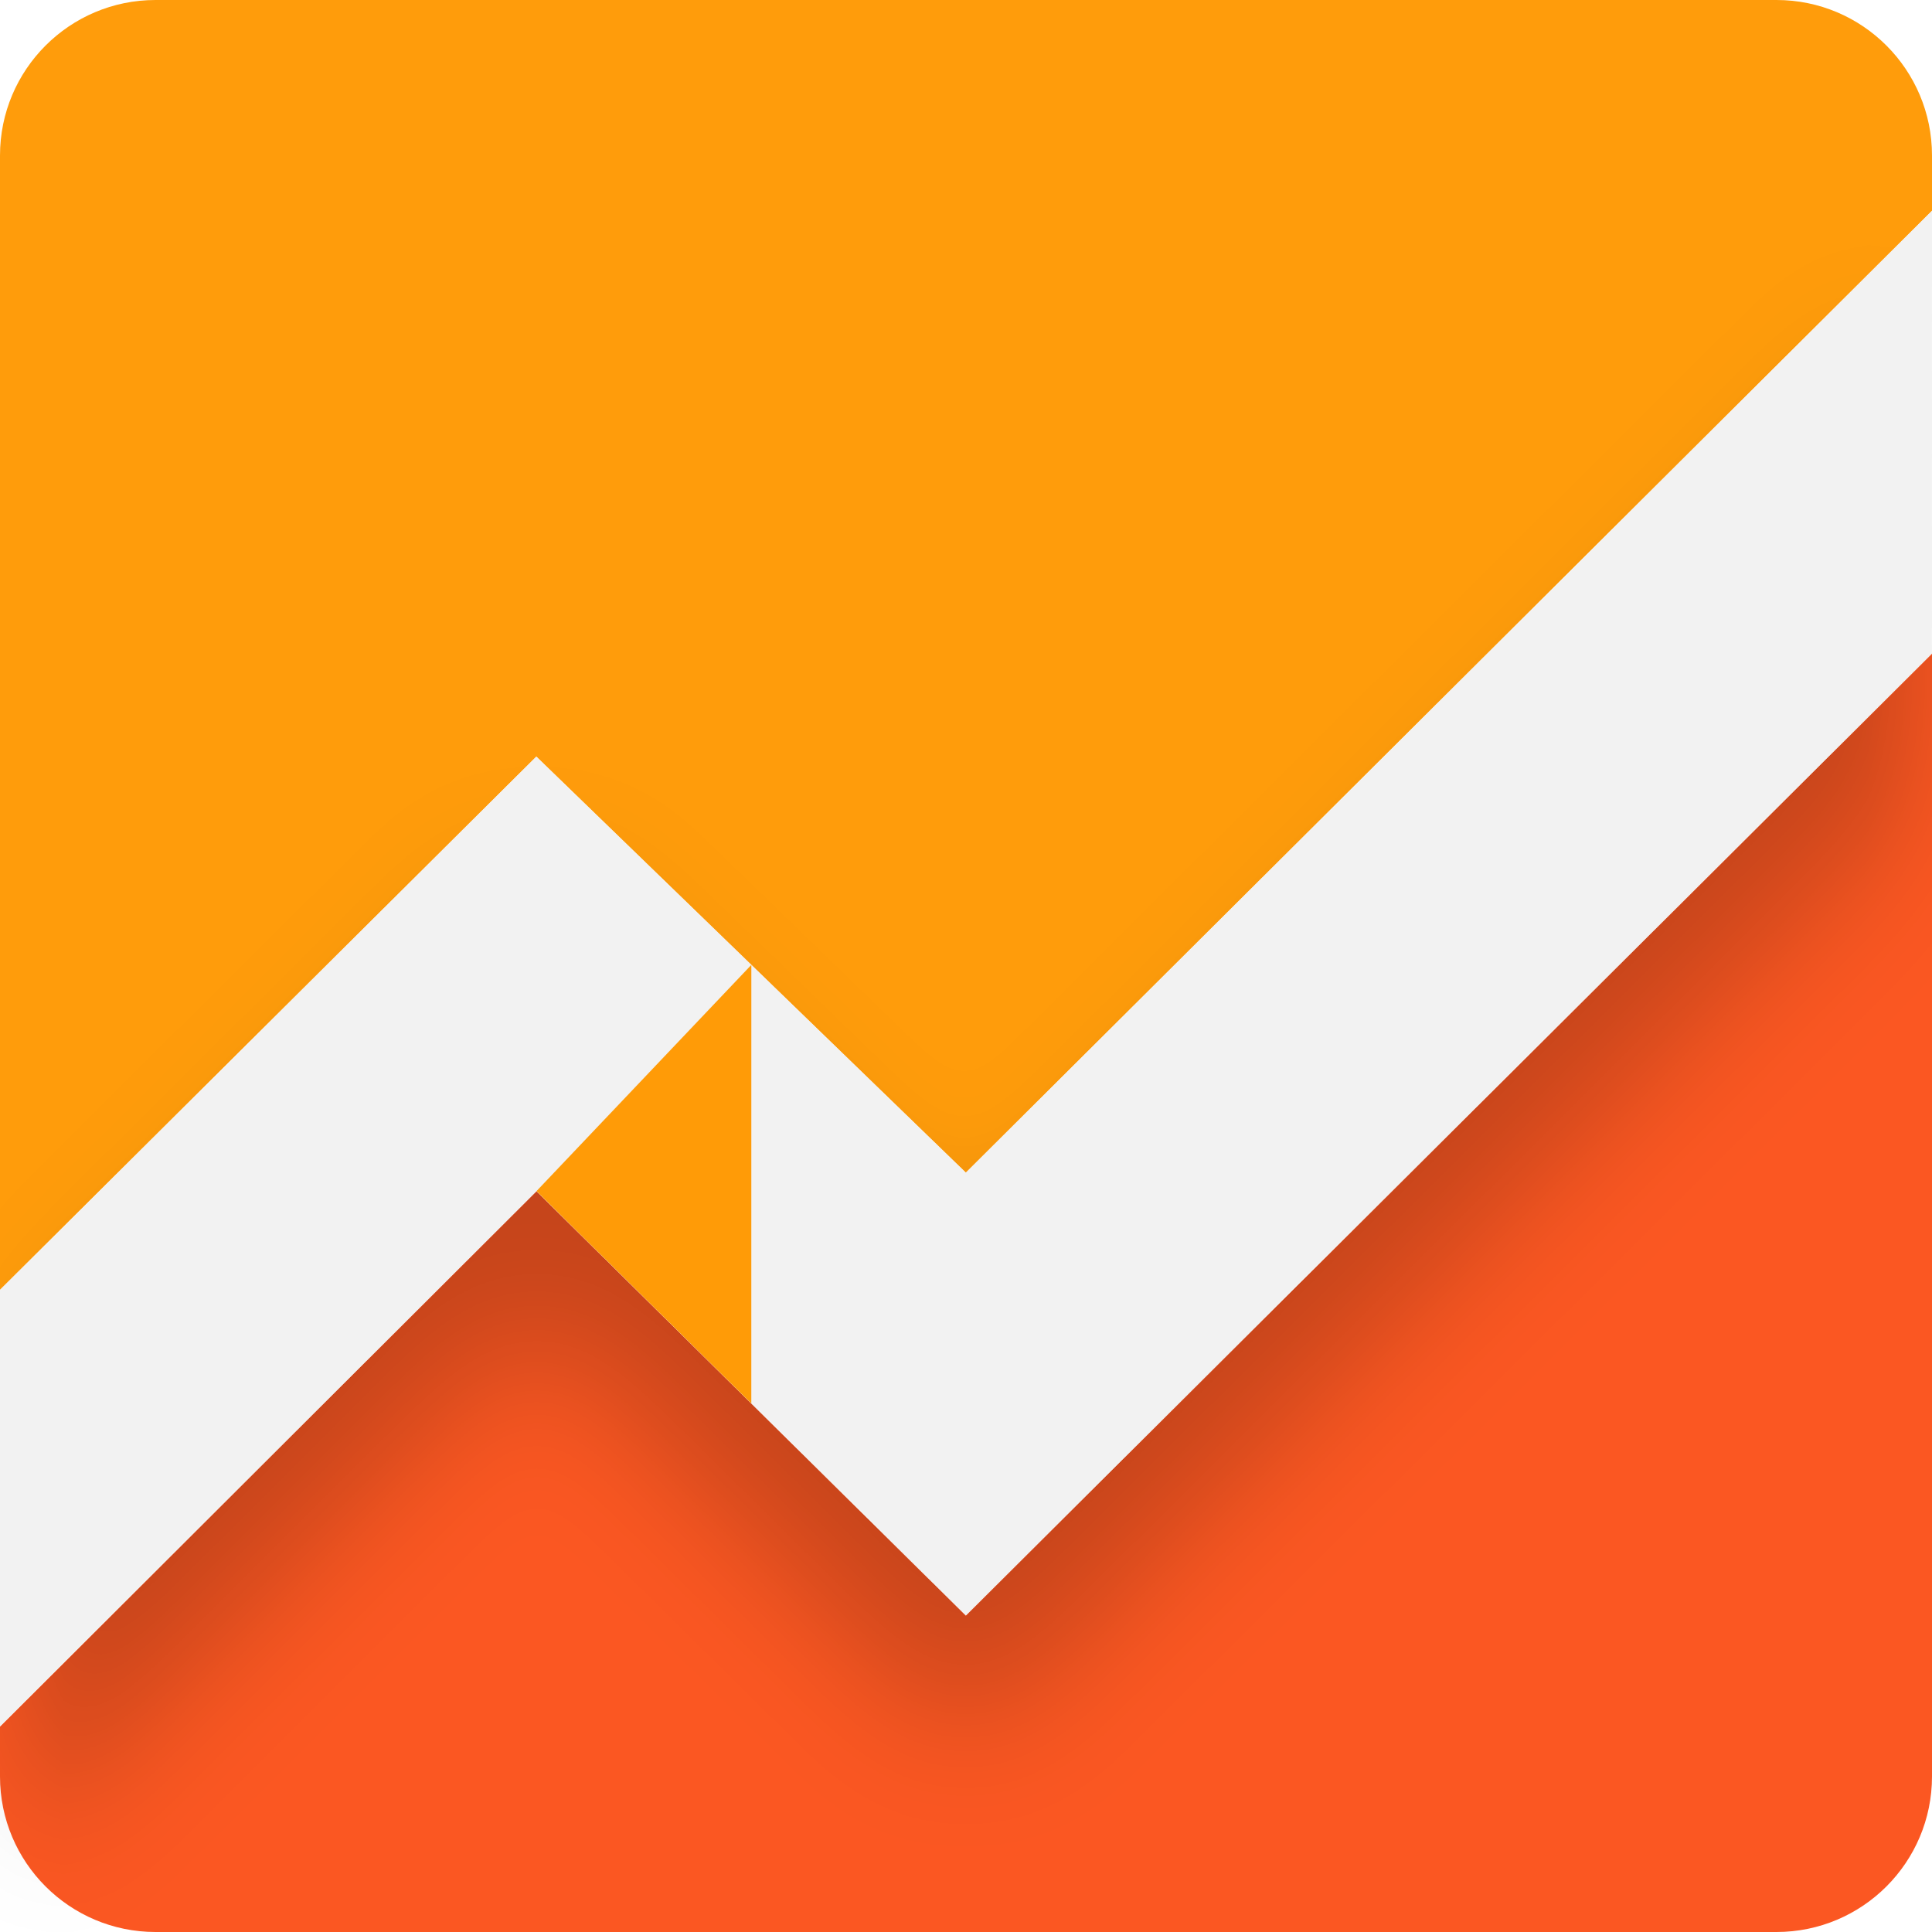
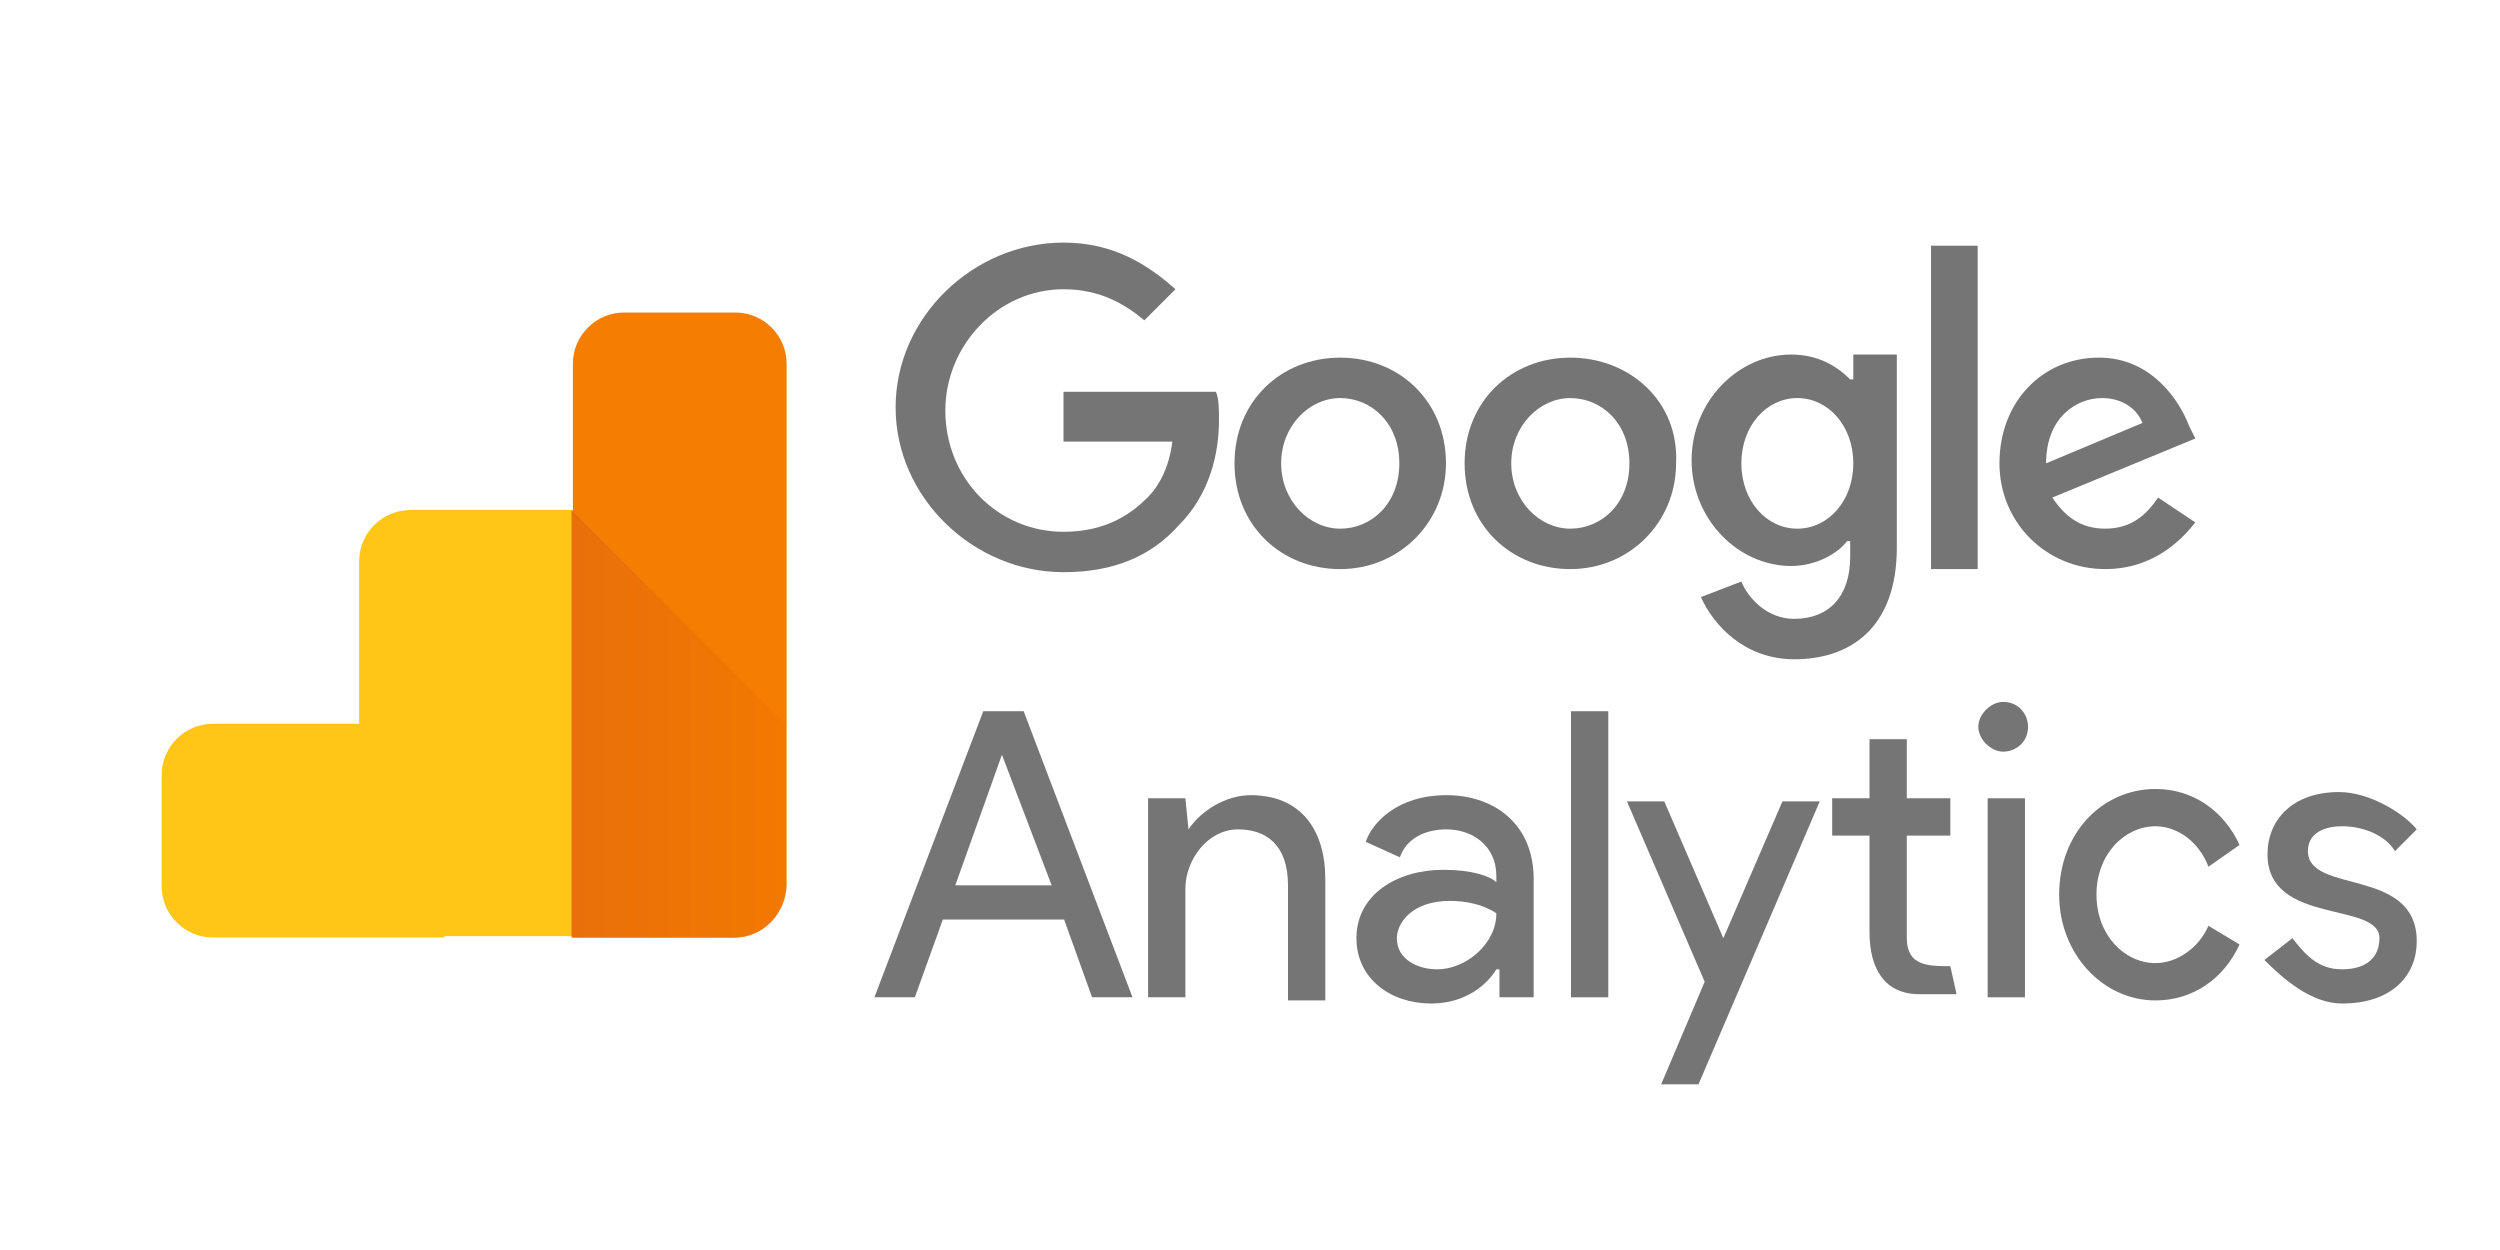
- <svg xmlns="http://www.w3.org/2000/svg" width="2500" height="2500" viewBox="0 0 256 256" preserveAspectRatio="xMidYMid">
-   <defs>
-     <filter x="-50%" y="-50%" width="200%" height="200%" filterUnits="objectBoundingBox" id="a">
-       <feOffset dy="16" in="SourceAlpha" result="shadowOffsetOuter1" />
-       <feGaussianBlur stdDeviation="9" in="shadowOffsetOuter1" result="shadowBlurOuter1" />
-       <feColorMatrix values="0 0 0 0 0 0 0 0 0 0 0 0 0 0 0 0 0 0 0.215 0" in="shadowBlurOuter1" result="shadowMatrixOuter1" />
-       <feMerge>
-         <feMergeNode in="shadowMatrixOuter1" />
-         <feMergeNode in="SourceGraphic" />
-       </feMerge>
-     </filter>
-   </defs>
-   <path d="M127.979 155.387L256 27.93v-7.323C256 9.227 246.773 0 235.392 0H20.608C9.227 0 0 9.227 0 20.608v150.304l71.067-70.656 56.912 55.13" fill="#FF9C0B" />
-   <path d="M71.088 157.83L0 228.767v6.624C0 246.773 9.227 256 20.608 256h214.784c11.381 0 20.608-9.227 20.608-20.608V86.597L127.979 214.053 71.088 157.83" fill="#FB5722" />
-   <path d="M0 170.912l71.067-70.656 56.912 55.13L256 27.932l-.021 58.682-128 127.44-56.891-56.224L0 228.768v-57.856" fill="#F2F2F2" filter="url(#a)" />
-   <path d="M99.552 185.968l.005-58.117-28.469 29.978 28.464 28.139" fill="#FF9B07" />
+ <svg xmlns="http://www.w3.org/2000/svg" version="1.1" id="Layer_1" x="0px" y="0px" viewBox="26 -29 120 60" xml:space="preserve" width="120" height="60">
+   <defs id="defs4394" />
+   <style type="text/css" id="style4345">
+ 	.st0{fill:#F9F9F9;stroke:#EAEAEA;stroke-width:3.993;stroke-miterlimit:10;}
+ 	.st1{fill:#757575;}
+ 	.st2{fill-rule:evenodd;clip-rule:evenodd;fill:#757575;}
+ 	.st3{fill-rule:evenodd;clip-rule:evenodd;fill:#FFC517;}
+ 	.st4{fill-rule:evenodd;clip-rule:evenodd;fill:#F57E02;}
+ 	.st5{fill-rule:evenodd;clip-rule:evenodd;fill:url(#SVGID_1_);}
+ </style>
+   <linearGradient id="SVGID_1_" gradientUnits="userSpaceOnUse" x1="103.252" y1="39.101" x2="119.015" y2="39.101" gradientTransform="matrix(2.72051,0,0,2.72051,-107.0329,-179.0234)">
+     <stop offset="0" style="stop-color:#E96F0B" id="stop4386" />
+     <stop offset="1" style="stop-color:#F37901" id="stop4388" />
+   </linearGradient>
+   <g id="g4520" transform="matrix(0.2386871,0,0,0.2386871,11.96806,23.08122)">
+     <path id="path4381" d="m 148.151,-29.667 -7.073,0 -39.447,0 c -5.713,0 -10.338,-4.625 -10.338,-10.338 l 0,-22.308 c 0,-5.713 4.625,-10.338 10.338,-10.338 l 29.382,0 0,-32.646 c 0,-5.713 4.625,-10.338 10.338,-10.338 l 32.646,0 0,85.696 -25.845,0 z" class="st3" style="clip-rule:evenodd;fill:#ffc517;fill-rule:evenodd" />
+     <path id="path4383" d="m 206.642,-29.667 -32.646,0 0,-115.35 c 0,-5.713 4.625,-10.338 10.338,-10.338 l 22.308,0 c 5.713,0 10.338,4.625 10.338,10.338 l 0,105.012 c -0.272,5.713 -4.897,10.338 -10.338,10.338 z" class="st4" style="clip-rule:evenodd;fill:#f57e02;fill-rule:evenodd" />
+     <path id="path4390" d="m 216.708,-72.651 0,32.646 c 0,5.713 -4.625,10.338 -10.338,10.338 l -32.646,0 0,-85.968 42.984,42.984 z" class="st5" style="clip-rule:evenodd;fill:url(#SVGID_1_);fill-rule:evenodd" />
+   </g>
+   <g id="g4593" transform="translate(-170.1271,2.144068)">
+     <path id="path4349-6" d="m 244.22,5.084 0,0 2.388,6.269 -4.627,0 2.239,-6.269 z m -0.896,-2.09 -5.224,13.731 1.94,0 1.343,-3.731 5.821,0 1.343,3.731 1.94,0 -5.224,-13.731 -1.94,0 z" class="st1" style="fill:#757575" />
+     <path id="path4351-5" d="m 271.534,16.726 1.791,0 0,-13.731 -1.791,0 0,13.731 z" class="st1" style="fill:#757575" />
+     <path id="path4353-2" d="m 253.175,8.666 0,0 c 0.597,-0.896 1.791,-1.642 2.985,-1.642 2.388,0 3.582,1.642 3.582,4.03 l 0,5.821 -1.791,0 0,-5.522 c 0,-1.94 -1.045,-2.687 -2.388,-2.687 -1.493,0 -2.537,1.493 -2.537,2.836 l 0,5.224 -1.791,0 0,-9.552 1.791,0 0.149,1.493 z" class="st1" style="fill:#757575" />
+     <path id="path4355-6" d="m 261.235,13.89 c 0,-2.09 1.94,-3.284 4.179,-3.284 1.343,0 2.239,0.299 2.537,0.597 l 0,-0.299 c 0,-1.493 -1.194,-2.239 -2.388,-2.239 -1.045,0 -1.94,0.448 -2.239,1.343 L 261.683,9.263 c 0.299,-0.896 1.493,-2.239 3.881,-2.239 2.239,0 4.179,1.343 4.179,4.03 l 0,5.672 -1.642,0 0,-1.343 -0.149,0 c -0.448,0.746 -1.493,1.642 -3.134,1.642 -1.94,0 -3.582,-1.194 -3.582,-3.134 m 6.716,-1.194 c 0,0 -0.746,-0.597 -2.239,-0.597 -1.791,0 -2.537,1.045 -2.537,1.791 0,1.045 1.045,1.493 1.94,1.493 1.343,0 2.836,-1.194 2.836,-2.687" class="st1" style="fill:#757575" />
+     <path id="path4357-5" d="m 275.862,20.905 0,0 2.09,-4.925 -3.731,-8.657 1.791,0 2.836,6.567 2.836,-6.567 1.791,0 -5.821,13.582 -1.791,0 0,0 z" class="st2" style="clip-rule:evenodd;fill:#757575;fill-rule:evenodd" />
+     <path id="path4359-8" d="m 302.131,10.457 c -0.448,-1.194 -1.493,-1.94 -2.537,-1.94 -1.493,0 -2.836,1.343 -2.836,3.284 0,1.94 1.343,3.284 2.836,3.284 1.045,0 2.09,-0.746 2.537,-1.791 l 1.493,0.896 c -0.746,1.642 -2.239,2.687 -4.03,2.687 -2.537,0 -4.627,-2.239 -4.627,-5.075 0,-2.985 2.09,-5.075 4.627,-5.075 1.791,0 3.284,1.045 4.03,2.687 l -1.493,1.045 z" class="st2" style="clip-rule:evenodd;fill:#757575;fill-rule:evenodd" />
+     <path id="path4361-7" d="m 308.549,17.024 c 2.388,0 3.582,-1.343 3.582,-2.985 0,-3.582 -5.224,-2.239 -5.224,-4.328 0,-0.746 0.597,-1.194 1.642,-1.194 1.045,0 2.09,0.448 2.537,1.194 l 1.045,-1.045 c -0.597,-0.746 -2.239,-1.791 -3.731,-1.791 -2.239,0 -3.433,1.343 -3.433,2.985 0,3.433 5.373,2.239 5.373,4.03 0,0.896 -0.597,1.493 -1.791,1.493 -1.194,0 -1.791,-0.746 -2.388,-1.493 l -1.343,1.045 c 0.896,0.896 2.239,2.09 3.731,2.09 z" class="st1" style="fill:#757575" />
+     <path id="path4363-9" d="m 291.534,16.726 1.791,0 0,-9.552 -1.791,0 0,9.552 z" class="st1" style="fill:#757575" />
+     <path id="path4365-6" d="m 292.28,2.547 c 0.746,0 1.194,0.597 1.194,1.194 0,0.746 -0.597,1.194 -1.194,1.194 -0.597,0 -1.194,-0.597 -1.194,-1.194 0,-0.597 0.597,-1.194 1.194,-1.194 z" class="st2" style="clip-rule:evenodd;fill:#757575;fill-rule:evenodd" />
+     <path id="path4367-0" d="m 289.743,15.233 0.299,1.343 c -0.597,0 -1.194,0 -1.791,0 -1.642,0 -2.388,-1.194 -2.388,-2.985 l 0,-4.627 -1.791,0 0,-1.791 1.791,0 0,-2.836 1.791,0 0,2.836 2.09,0 0,1.791 -2.09,0 0,4.925 c 0,1.343 1.045,1.343 2.09,1.343 z" class="st2" style="clip-rule:evenodd;fill:#757575;fill-rule:evenodd" />
+   </g>
+   <g id="g4585" transform="translate(-102.6949,-18.55932)">
+     <path id="path4369-4" d="m 179.743,8.517 0,2.239 5.224,0 c -0.149,1.194 -0.597,2.09 -1.194,2.687 -0.746,0.746 -1.94,1.642 -4.03,1.642 -3.134,0 -5.672,-2.537 -5.672,-5.821 0,-3.134 2.537,-5.821 5.672,-5.821 1.791,0 2.985,0.746 3.881,1.493 l 1.493,-1.493 c -1.343,-1.194 -2.985,-2.239 -5.373,-2.239 -4.328,0 -8.06,3.582 -8.06,7.91 0,4.328 3.731,7.91 8.06,7.91 2.388,0 4.179,-0.746 5.522,-2.239 1.493,-1.493 1.94,-3.433 1.94,-5.075 0,-0.448 0,-1.045 -0.149,-1.343 l -7.313,0 z" class="st1" style="fill:#757575" />
+     <path id="path4371-1" d="m 193.026,6.726 c -2.836,0 -5.075,2.09 -5.075,5.075 0,2.985 2.239,5.075 5.075,5.075 2.836,0 5.075,-2.239 5.075,-5.075 0,-2.985 -2.239,-5.075 -5.075,-5.075 z m 0,8.209 c -1.493,0 -2.836,-1.343 -2.836,-3.134 0,-1.791 1.343,-3.134 2.836,-3.134 1.493,0 2.836,1.194 2.836,3.134 0,1.94 -1.343,3.134 -2.836,3.134 z" class="st1" style="fill:#757575" />
+     <path id="path4373-0" d="m 217.504,7.771 0,0 c -0.597,-0.597 -1.493,-1.194 -2.836,-1.194 -2.537,0 -4.776,2.239 -4.776,5.075 0,2.836 2.239,5.075 4.776,5.075 1.194,0 2.239,-0.597 2.687,-1.194 l 0.149,0 0,0.746 c 0,1.94 -1.045,2.985 -2.687,2.985 -1.343,0 -2.239,-1.045 -2.537,-1.791 l -1.94,0.746 c 0.597,1.343 2.09,2.985 4.478,2.985 2.687,0 4.925,-1.493 4.925,-5.373 l 0,-9.254 -2.09,0 0,1.194 z m -2.537,7.164 c -1.493,0 -2.687,-1.343 -2.687,-3.134 0,-1.791 1.194,-3.134 2.687,-3.134 1.493,0 2.687,1.343 2.687,3.134 0,1.791 -1.194,3.134 -2.687,3.134 z" class="st1" style="fill:#757575" />
+     <path id="path4375-4" d="m 204.071,6.726 c -2.836,0 -5.075,2.09 -5.075,5.075 0,2.985 2.239,5.075 5.075,5.075 2.836,0 5.075,-2.239 5.075,-5.075 0.149,-2.985 -2.239,-5.075 -5.075,-5.075 z m 0,8.209 c -1.493,0 -2.836,-1.343 -2.836,-3.134 0,-1.791 1.343,-3.134 2.836,-3.134 1.493,0 2.836,1.194 2.836,3.134 0,1.94 -1.343,3.134 -2.836,3.134 z" class="st1" style="fill:#757575" />
+     <path id="path4377-8" d="m 221.384,1.353 2.239,0 0,15.522 -2.239,0 0,-15.522 z" class="st1" style="fill:#757575" />
+     <path id="path4379-7" d="m 229.743,14.935 c -1.194,0 -1.94,-0.597 -2.537,-1.493 l 6.866,-2.836 -0.299,-0.597 c -0.448,-1.194 -1.791,-3.284 -4.328,-3.284 -2.687,0 -4.776,2.09 -4.776,5.075 0,2.836 2.239,5.075 5.075,5.075 2.388,0 3.731,-1.493 4.328,-2.239 l -1.791,-1.194 c -0.597,0.896 -1.343,1.493 -2.537,1.493 l 0,0 z m -0.149,-6.269 c 0.896,0 1.642,0.448 1.94,1.194 l -4.627,1.94 c 0,-2.239 1.493,-3.134 2.687,-3.134 z" class="st1" style="fill:#757575" />
+   </g>
</svg>
